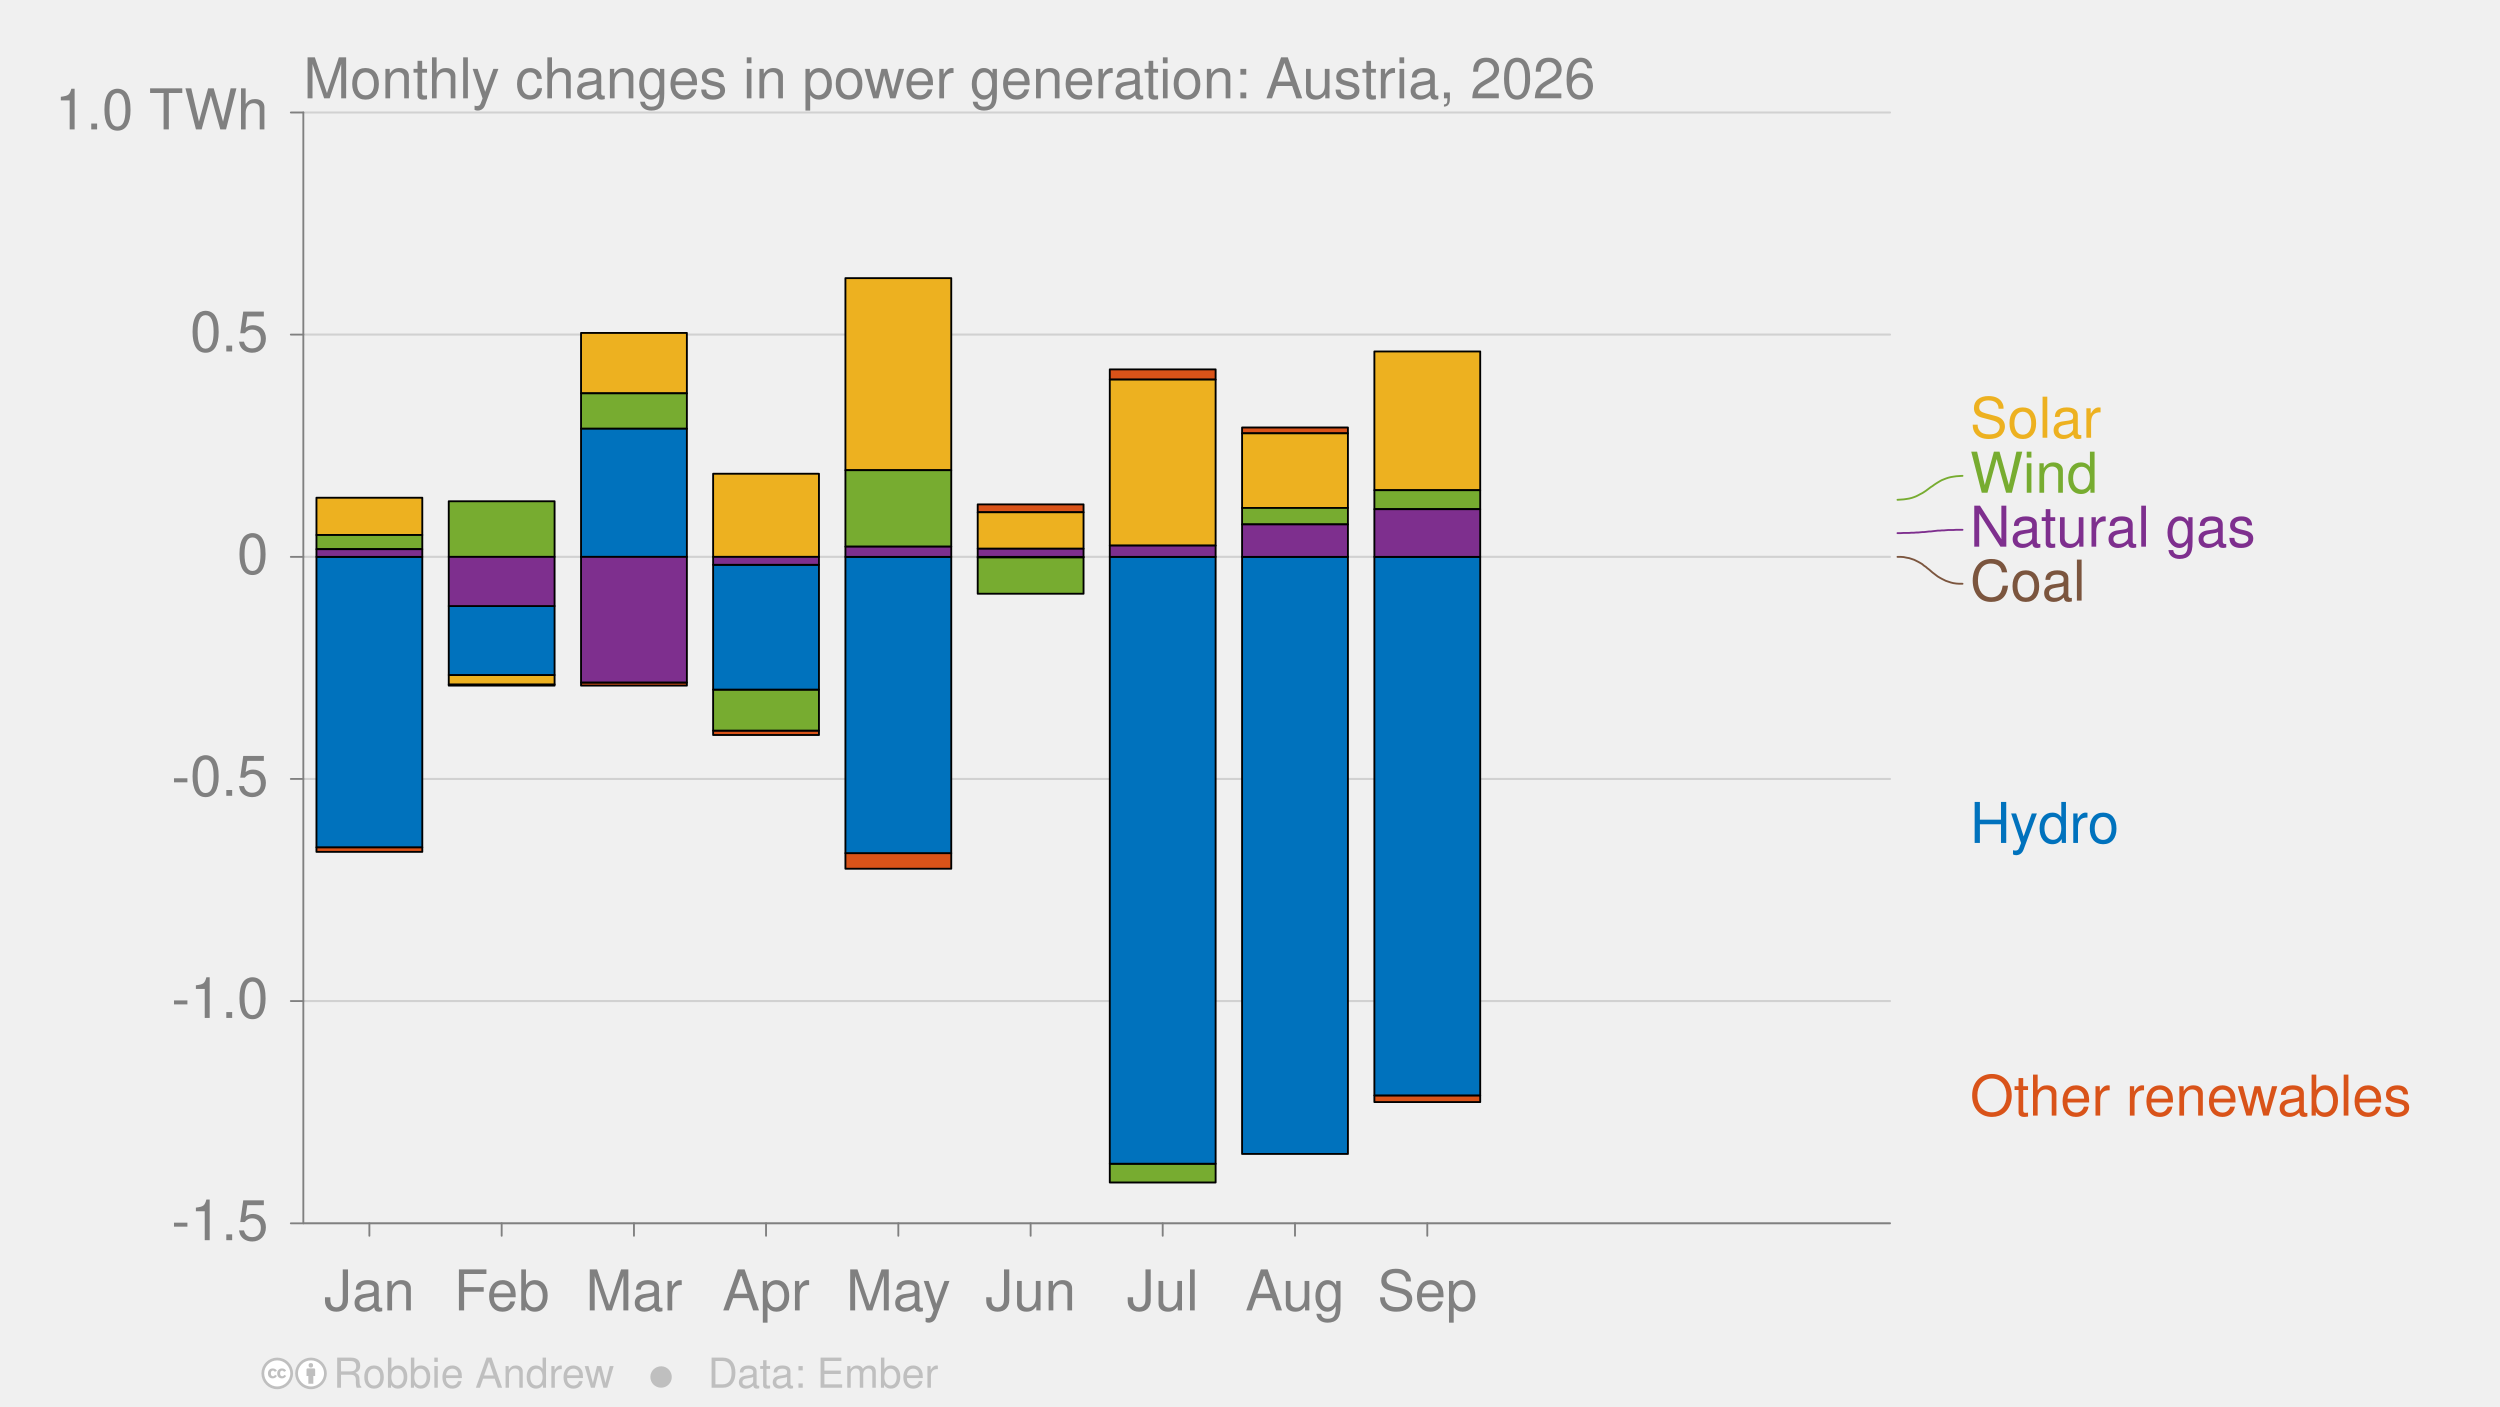
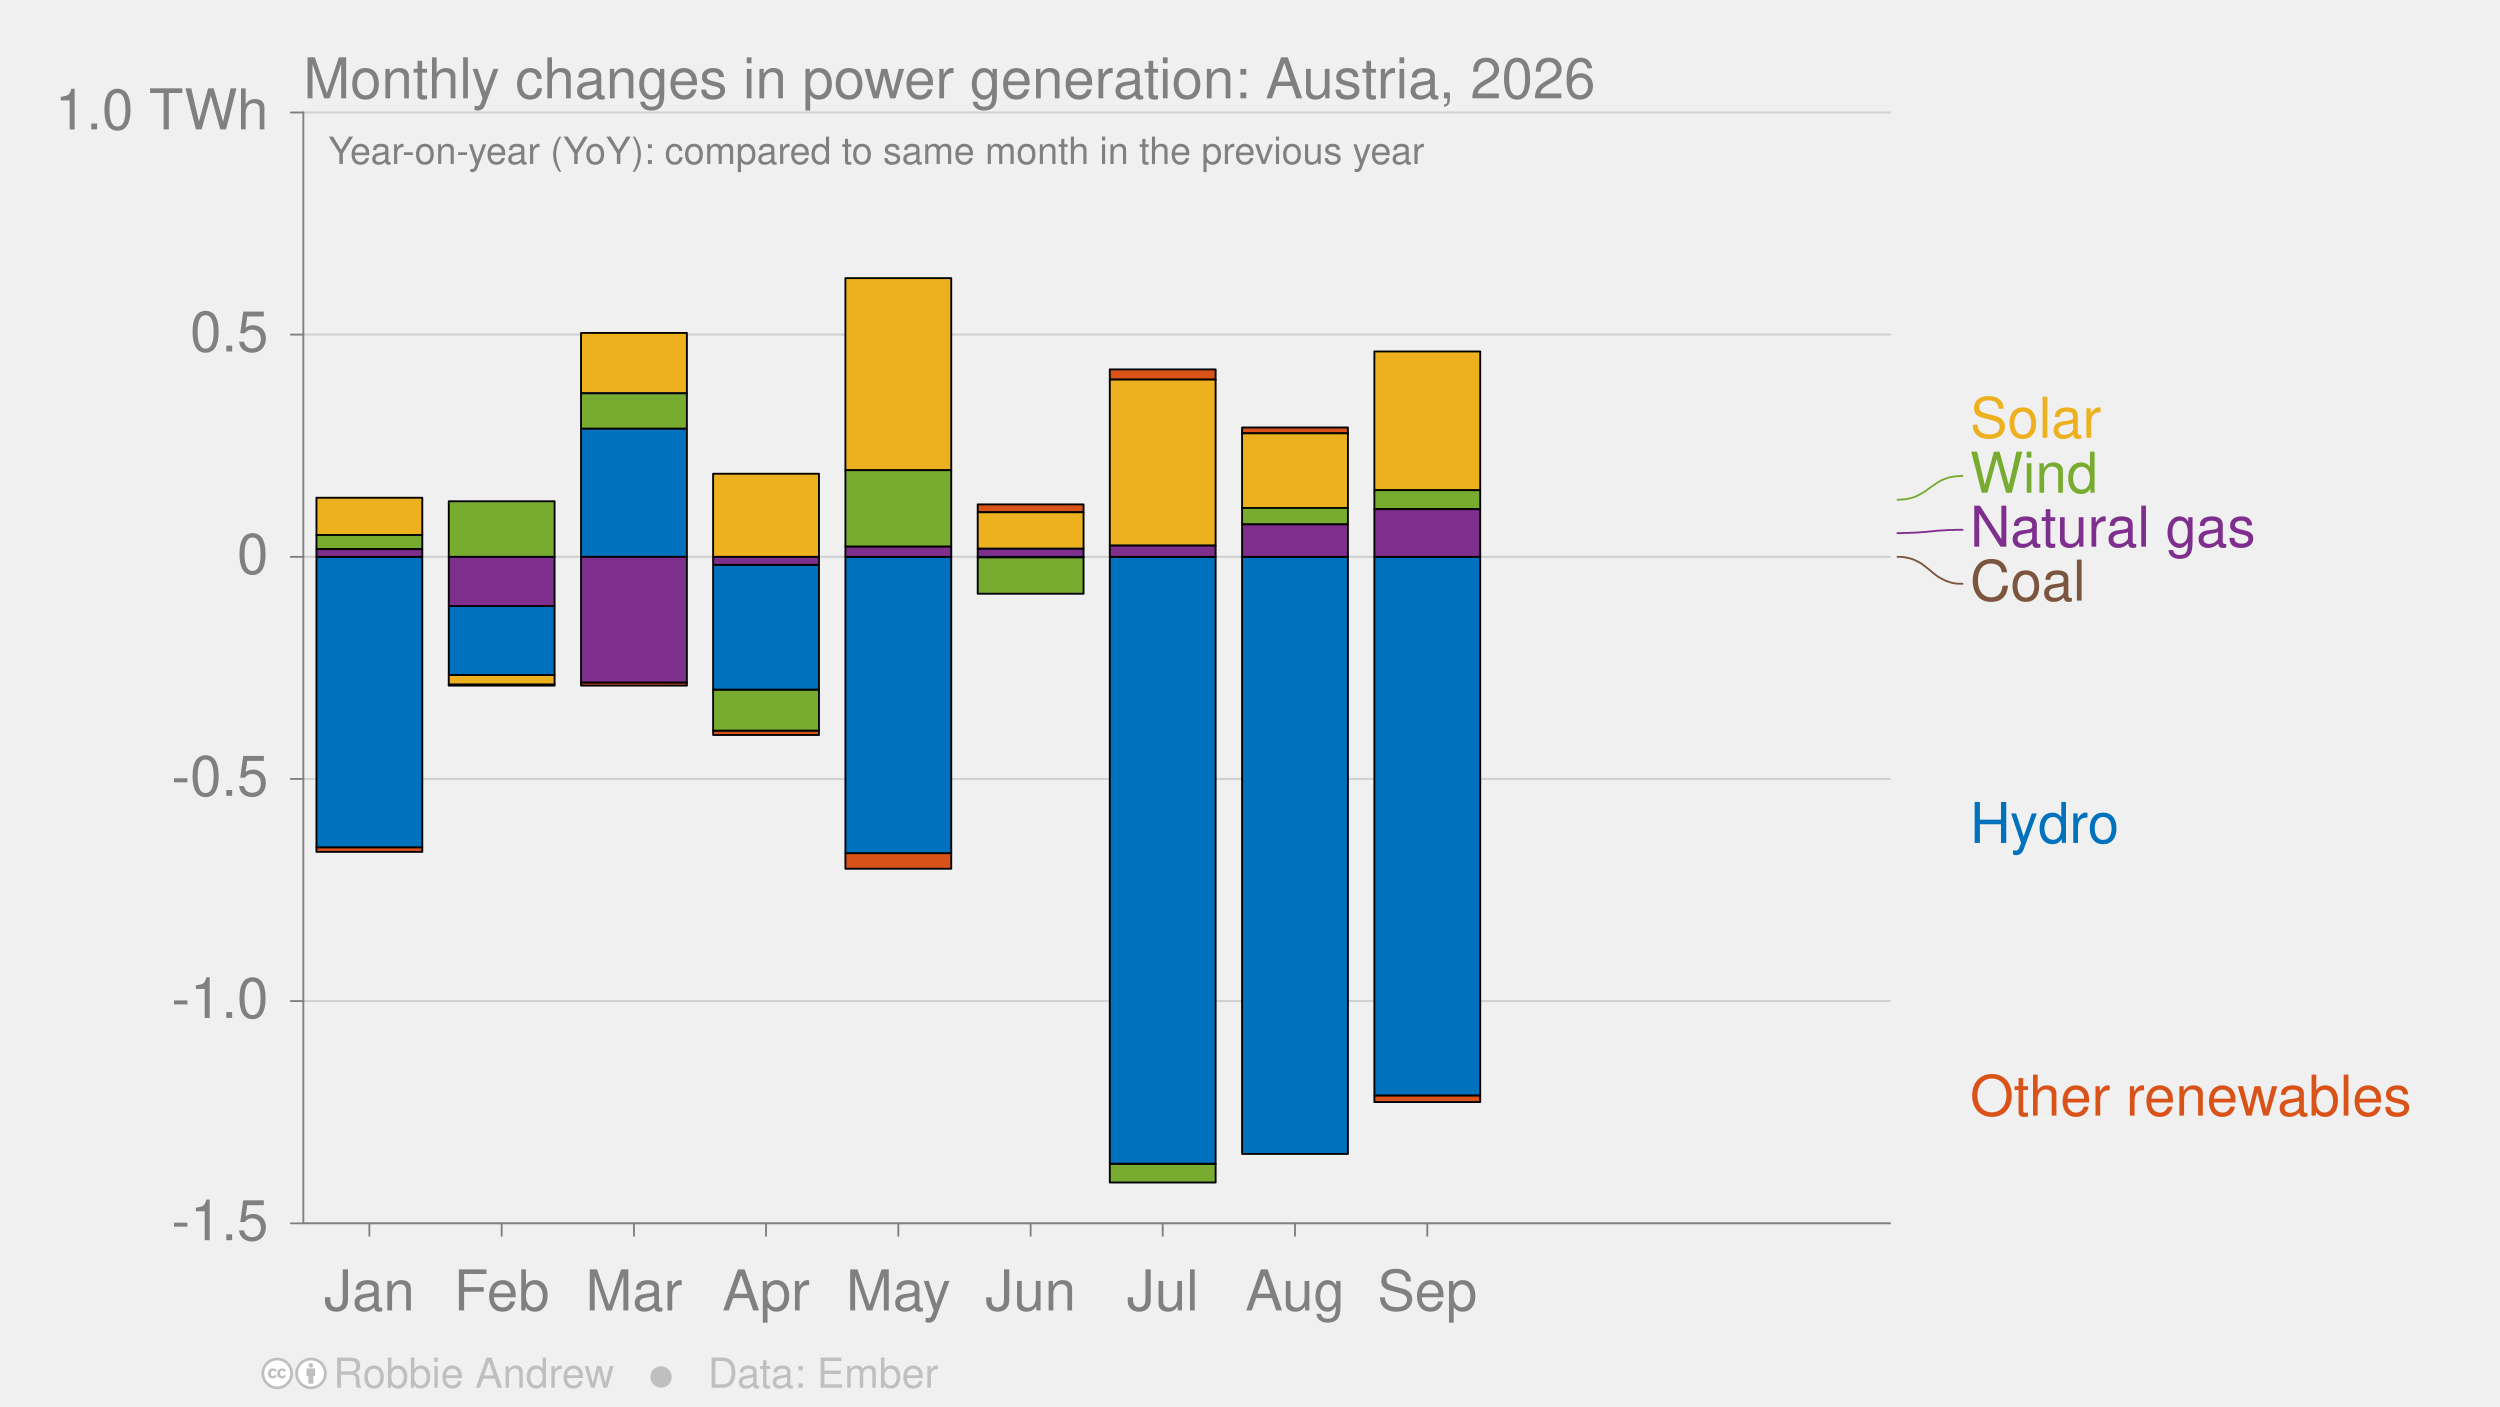
<svg xmlns="http://www.w3.org/2000/svg" xmlns:xlink="http://www.w3.org/1999/xlink" version="1.1" width="100%" height="100%" viewBox="0 0 1200.000 674.916">
  <style type="text/css">
  #main {font-family:Helvetica,Arial,sans-serif; font-size:27.00px;
         fill-opacity:1; fill:#000000; stroke:none; stroke-linejoin:round; stroke-linecap:round; stroke-width:1.00;}
  .marker {stroke-opacity:0;fill-opacity:0;}
  .marker:hover {stroke-opacity:0.5; fill-opacity:1;}
  .ticklabel {font-size:27.00px;fill:#808080;stroke:none;font-family:Helvetica}
  .ytl {text-anchor:end;}
  .dp1 {pointer-events:none;font-size:70%;text-anchor:middle;fill:#000000;}
  .dp2 {pointer-events:none;font-size:70%;text-anchor:middle;fill:#FFFFFF;}
  .numtip {pointer-events:none;}
  .cc {opacity:0.25;}
.dl_fe {background-color:#FDFFDF;display:flex;margin:auto;align-items:center}
.dl_fe_p {font-size:20px;text-align:center;margin:3px}
.dl_el {display:none;pointer-events:none;}
.cc:hover + .dl_el {display:block;}
text:hover + .dl_el {display:block;}
</style>
  <defs>
    <clipPath id="axis_clip">
      <rect x="145.8" y="54.2" width="761.2" height="532.8" />
    </clipPath>
    <path id="line_x" d="M 145.600,0 h 761.600" stroke="#262626" stroke-opacity="0.15" stroke-width="1.00" />
    <path id="tick_y" d="M 145.600,0 h -6.000" stroke="#808080" stroke-width="0.90" />
    <path id="tick_x" d="M 0,587.177 v 6.000" stroke="#808080" stroke-width="0.90" />
  </defs>
  <g id="main">
    <use xlink:href="#line_x" transform="translate(0,587.2)" />
    <use xlink:href="#line_x" transform="translate(0,480.5)" />
    <use xlink:href="#line_x" transform="translate(0,373.9)" />
    <use xlink:href="#line_x" transform="translate(0,267.3)" />
    <use xlink:href="#line_x" transform="translate(0,160.6)" />
    <use xlink:href="#line_x" transform="translate(0,54.0)" />
    <use xlink:href="#tick_y" transform="translate(0,587.2)" />
    <use xlink:href="#tick_y" transform="translate(0,480.5)" />
    <use xlink:href="#tick_y" transform="translate(0,373.9)" />
    <use xlink:href="#tick_y" transform="translate(0,267.3)" />
    <use xlink:href="#tick_y" transform="translate(0,160.6)" />
    <use xlink:href="#tick_y" transform="translate(0,54.0)" />
    <use xlink:href="#tick_x" transform="translate(177.3,0)" />
    <use xlink:href="#tick_x" transform="translate(240.8,0)" />
    <use xlink:href="#tick_x" transform="translate(304.3,0)" />
    <use xlink:href="#tick_x" transform="translate(367.7,0)" />
    <use xlink:href="#tick_x" transform="translate(431.2,0)" />
    <use xlink:href="#tick_x" transform="translate(494.7,0)" />
    <use xlink:href="#tick_x" transform="translate(558.1,0)" />
    <use xlink:href="#tick_x" transform="translate(621.6,0)" />
    <use xlink:href="#tick_x" transform="translate(685.1,0)" />
    <polyline points="145.6,53.993 145.6,587.177 907.2,587.177" stroke="#808080" stroke-width="0.90" fill="none" />
    <text class="ticklabel xtl" transform="translate(177.3,629.0)" text-anchor="middle">Jan</text>
    <text class="ticklabel xtl" transform="translate(240.8,629.0)" text-anchor="middle">Feb</text>
    <text class="ticklabel xtl" transform="translate(304.3,629.0)" text-anchor="middle">Mar</text>
    <text class="ticklabel xtl" transform="translate(367.7,629.0)" text-anchor="middle">Apr</text>
    <text class="ticklabel xtl" transform="translate(431.2,629.0)" text-anchor="middle">May</text>
    <text class="ticklabel xtl" transform="translate(494.7,629.0)" text-anchor="middle">Jun</text>
    <text class="ticklabel xtl" transform="translate(558.1,629.0)" text-anchor="middle">Jul</text>
    <text class="ticklabel xtl" transform="translate(621.6,629.0)" text-anchor="middle">Aug</text>
    <text class="ticklabel xtl" transform="translate(685.1,629.0)" text-anchor="middle">Sep</text>
    <text class="ticklabel ytl" transform="translate(128.8,595.3)">-1.5</text>
    <text class="ticklabel ytl" transform="translate(128.8,488.6)">-1.0</text>
    <text class="ticklabel ytl" transform="translate(128.8,382.0)">-0.5</text>
    <text class="ticklabel ytl" transform="translate(128.8,275.4)">0</text>
    <text class="ticklabel ytl" transform="translate(128.8,168.7)">0.5</text>
    <text class="ticklabel ytl" transform="translate(128.8,62.1)">1.0 TWh</text>
    <g stroke="#000" stroke-width="0.90" fill="#808080" clip-path="url(#axis_clip)">
</g>
    <g stroke="#000" stroke-width="0.90" fill="#4DBEEE" clip-path="url(#axis_clip)">
</g>
    <g stroke="#000" stroke-width="0.90" fill="#D95319" clip-path="url(#axis_clip)">
      <polygon class="pl" points="151.9,408.9 151.9,406.7 202.7,406.7 202.7,408.9 151.9,408.9" />
      <polygon class="pl" points="215.4,329.1 215.4,328.5 266.2,328.5 266.2,329.1 215.4,329.1" />
      <polygon class="pl" points="278.9,329.1 278.9,327.6 329.7,327.6 329.7,329.1 278.9,329.1" />
      <polygon class="pl" points="342.3,352.8 342.3,350.7 393.1,350.7 393.1,352.8 342.3,352.8" />
      <polygon class="pl" points="405.8,417.0 405.8,409.5 456.6,409.5 456.6,417.0 405.8,417.0" />
      <polygon class="pl" points="469.3,242.1 469.3,245.9 520.1,245.9 520.1,242.1 469.3,242.1" />
      <polygon class="pl" points="532.7,177.3 532.7,182.2 583.5,182.2 583.5,177.3 532.7,177.3" />
      <polygon class="pl" points="596.2,205.2 596.2,208.0 647.0,208.0 647.0,205.2 596.2,205.2" />
      <polygon class="pl" points="659.7,529.0 659.7,525.8 710.5,525.8 710.5,529.0 659.7,529.0" />
    </g>
    <g stroke="#000" stroke-width="0.90" fill="#EDB120" clip-path="url(#axis_clip)">
      <polygon class="pl" points="151.9,238.9 151.9,256.8 202.7,256.8 202.7,238.9 151.9,238.9" />
      <polygon class="pl" points="215.4,328.5 215.4,324.0 266.2,324.0 266.2,328.5 215.4,328.5" />
      <polygon class="pl" points="278.9,159.8 278.9,188.8 329.7,188.8 329.7,159.8 278.9,159.8" />
      <polygon class="pl" points="342.3,227.4 342.3,267.3 393.1,267.3 393.1,227.4 342.3,227.4" />
      <polygon class="pl" points="405.8,133.5 405.8,225.7 456.6,225.7 456.6,133.5 405.8,133.5" />
      <polygon class="pl" points="469.3,245.9 469.3,263.4 520.1,263.4 520.1,245.9 469.3,245.9" />
      <polygon class="pl" points="532.7,182.2 532.7,261.9 583.5,261.9 583.5,182.2 532.7,182.2" />
      <polygon class="pl" points="596.2,208.0 596.2,243.8 647.0,243.8 647.0,208.0 596.2,208.0" />
      <polygon class="pl" points="659.7,168.7 659.7,235.3 710.5,235.3 710.5,168.7 659.7,168.7" />
    </g>
    <g stroke="#000" stroke-width="0.90" fill="#77AC30" clip-path="url(#axis_clip)">
      <polygon class="pl" points="151.9,256.8 151.9,263.6 202.7,263.6 202.7,256.8 151.9,256.8" />
      <polygon class="pl" points="215.4,240.6 215.4,267.3 266.2,267.3 266.2,240.6 215.4,240.6" />
      <polygon class="pl" points="278.9,188.8 278.9,205.8 329.7,205.8 329.7,188.8 278.9,188.8" />
      <polygon class="pl" points="342.3,350.7 342.3,331.0 393.1,331.0 393.1,350.7 342.3,350.7" />
      <polygon class="pl" points="405.8,225.7 405.8,262.4 456.6,262.4 456.6,225.7 405.8,225.7" />
      <polygon class="pl" points="469.3,285.0 469.3,267.5 520.1,267.5 520.1,285.0 469.3,285.0" />
      <polygon class="pl" points="532.7,567.6 532.7,558.6 583.5,558.6 583.5,567.6 532.7,567.6" />
      <polygon class="pl" points="596.2,243.8 596.2,251.7 647.0,251.7 647.0,243.8 596.2,243.8" />
      <polygon class="pl" points="659.7,235.3 659.7,244.4 710.5,244.4 710.5,235.3 659.7,235.3" />
    </g>
    <g stroke="#000" stroke-width="0.90" fill="#0072BD" clip-path="url(#axis_clip)">
      <polygon class="pl" points="151.9,406.7 151.9,267.3 202.7,267.3 202.7,406.7 151.9,406.7" />
      <polygon class="pl" points="215.4,324.0 215.4,290.9 266.2,290.9 266.2,324.0 215.4,324.0" />
      <polygon class="pl" points="278.9,205.8 278.9,267.3 329.7,267.3 329.7,205.8 278.9,205.8" />
      <polygon class="pl" points="342.3,331.0 342.3,271.1 393.1,271.1 393.1,331.0 342.3,331.0" />
      <polygon class="pl" points="405.8,409.5 405.8,267.3 456.6,267.3 456.6,409.5 405.8,409.5" />
      <polygon class="pl" points="469.3,267.5 469.3,267.3 520.1,267.3 520.1,267.5 469.3,267.5" />
      <polygon class="pl" points="532.7,558.6 532.7,267.3 583.5,267.3 583.5,558.6 532.7,558.6" />
      <polygon class="pl" points="596.2,553.9 596.2,267.3 647.0,267.3 647.0,553.9 596.2,553.9" />
      <polygon class="pl" points="659.7,525.8 659.7,267.3 710.5,267.3 710.5,525.8 659.7,525.8" />
    </g>
    <g stroke="#000" stroke-width="0.90" fill="#7E2F8E" clip-path="url(#axis_clip)">
      <polygon class="pl" points="151.9,263.6 151.9,267.3 202.7,267.3 202.7,263.6 151.9,263.6" />
      <polygon class="pl" points="215.4,290.9 215.4,267.3 266.2,267.3 266.2,290.9 215.4,290.9" />
      <polygon class="pl" points="278.9,327.6 278.9,267.3 329.7,267.3 329.7,327.6 278.9,327.6" />
      <polygon class="pl" points="342.3,271.1 342.3,267.3 393.1,267.3 393.1,271.1 342.3,271.1" />
      <polygon class="pl" points="405.8,262.4 405.8,267.3 456.6,267.3 456.6,262.4 405.8,262.4" />
      <polygon class="pl" points="469.3,263.4 469.3,267.3 520.1,267.3 520.1,263.4 469.3,263.4" />
      <polygon class="pl" points="532.7,261.9 532.7,267.3 583.5,267.3 583.5,261.9 532.7,261.9" />
      <polygon class="pl" points="596.2,251.7 596.2,267.3 647.0,267.3 647.0,251.7 596.2,251.7" />
      <polygon class="pl" points="659.7,244.4 659.7,267.3 710.5,267.3 710.5,244.4 659.7,244.4" />
    </g>
    <g stroke="#000" stroke-width="0.90" fill="#7B553E" clip-path="url(#axis_clip)">
</g>
    <text transform="translate(945.6,280.2)" dy="8.1" font-size="27.00" fill="#7B553E" stroke="none">Coal</text>
    <text transform="translate(945.6,254.3)" dy="8.1" font-size="27.00" fill="#7E2F8E" stroke="none">Natural gas</text>
    <text transform="translate(945.6,396.5)" dy="8.1" font-size="27.00" fill="#0072BD" stroke="none">Hydro</text>
    <text transform="translate(945.6,228.4)" dy="8.1" font-size="27.00" fill="#77AC30" stroke="none">Wind</text>
    <text transform="translate(945.6,202.0)" dy="8.1" font-size="27.00" fill="#EDB120" stroke="none">Solar</text>
    <text transform="translate(945.6,527.4)" dy="8.1" font-size="27.00" fill="#D95319" stroke="none">Other renewables</text>
    <polyline class="pl" points="910.8,267.3 912.4,267.3 913.8,267.4 915.2,267.7 916.4,267.9 917.6,268.3 918.8,268.7 919.8,269.2 920.8,269.7 921.7,270.2 922.7,270.8 923.5,271.5 924.4,272.1 925.2,272.8 926.0,273.4 926.8,274.1 927.6,274.8 928.4,275.4 929.3,276.1 930.1,276.7 931.1,277.3 932.0,277.8 933.0,278.3 934.0,278.8 935.2,279.2 936.4,279.6 937.6,279.9 939.0,280.1 940.4,280.2 942.0,280.2" stroke="#7B553E" stroke-width="0.90" stroke-opacity="1.00" fill="none" />
    <polyline class="pl" points="910.8,255.9 912.4,255.9 913.8,255.8 915.2,255.8 916.4,255.8 917.6,255.7 918.8,255.7 919.8,255.6 920.8,255.6 921.7,255.5 922.7,255.4 923.5,255.4 924.4,255.3 925.2,255.2 926.0,255.1 926.8,255.1 927.6,255.0 928.4,254.9 929.3,254.8 930.1,254.7 931.1,254.7 932.0,254.6 933.0,254.6 934.0,254.5 935.2,254.4 936.4,254.4 937.6,254.4 939.0,254.3 940.4,254.3 942.0,254.3" stroke="#7E2F8E" stroke-width="0.90" stroke-opacity="1.00" fill="none" />
    <polyline class="pl" points="910.8,239.9 912.4,239.8 913.8,239.7 915.2,239.5 916.4,239.3 917.6,239.0 918.8,238.6 919.8,238.2 920.8,237.7 921.7,237.2 922.7,236.7 923.5,236.2 924.4,235.6 925.2,235.0 926.0,234.4 926.8,233.8 927.6,233.3 928.4,232.7 929.3,232.1 930.1,231.6 931.1,231.0 932.0,230.5 933.0,230.1 934.0,229.7 935.2,229.3 936.4,229.0 937.6,228.8 939.0,228.6 940.4,228.5 942.0,228.4" stroke="#77AC30" stroke-width="0.90" stroke-opacity="1.00" fill="none" />
    <text transform="translate(145.6,47.2)" dy="0.0" font-size="27.00" fill="#808080" stroke="none">Monthly changes in power generation: Austria, 2026</text>
+     <text transform="translate(157.6,60.7)" dy="18.0" font-size="18.00" fill="#808080" stroke="none">Year-on-year (YoY): compared to same month in the previous year</text>
    <text transform="translate(160.0,666.1)" font-size="19.80" font-family="Helvetica" fill="#BFBFBF" stroke="none" xml:space="preserve">Robbie Andrew   ●   Data: Ember</text>
    <g>
      <rect x="123.0" y="651.4" width="34" height="17" fill="#FFF" stroke="none" opacity="0.01" />
      <g transform="translate(124.0,652.4) scale(0.24)">
        <g>
          <circle fill="#FFF" cx="37.79" cy="28.5" r="28.84" />
          <circle fill="none" cx="37.79" cy="28.5" r="28.84" stroke="#BFBFBF" stroke-width="5.5" />
          <path fill="#BFBFBF" d="M37.16,23.19 l-4.29,2.23c-0.458-0.951-1.02-1.62-1.69-2c-0.667-0.38-1.29-0.571-1.86-0.571c-2.86,0-4.29,1.89-4.29,5.66 c0,1.71,0.36,3.08,1.09,4.11c0.724,1.03,1.79,1.54,3.2,1.54c1.87,0,3.18-0.915,3.94-2.74l3.94,2 c-0.838,1.56-2,2.79-3.49,3.69c-1.48,0.896-3.12,1.34-4.91,1.34c-2.86,0-5.16-0.875-6.92-2.63 c-1.75-1.75-2.63-4.19-2.63-7.31c0-3.05,0.886-5.47,2.66-7.26c1.77-1.79,4.01-2.69,6.72-2.69 C32.6,18.56,35.44,20.1,37.16,23.19z               M55.61,23.19l-4.23,2.23c-0.457-0.951-1.02-1.62-1.69-2 c-0.668-0.38-1.31-0.571-1.91-0.571c-2.86,0-4.29,1.89-4.29,5.66c0,1.71,0.363,3.08,1.09,4.11 c0.723,1.03,1.79,1.54,3.2,1.54c1.87,0,3.18-0.915,3.94-2.74l4,2c-0.875,1.56-2.06,2.79-3.54,3.69 c-1.49,0.9-3.11,1.34-4.86,1.34c-2.9,0-5.21-0.875-6.94-2.63c-1.74-1.75-2.6-4.19-2.6-7.31 c0-3.05,0.885-5.47,2.66-7.26c1.77-1.79,4.01-2.69,6.71-2.69C51.12,18.56,53.944,20.1,55.61,23.19z" />
        </g>
      </g>
      <g transform="translate(140.2,652.4) scale(0.24)">
        <g>
          <circle fill="#FFF" cx="37.79" cy="28.5" r="28.84" />
          <circle fill="none" cx="37.79" cy="28.5" r="28.84" stroke="#BFBFBF" stroke-width="5.5" />
          <path fill="#BFBFBF" d="M46.129,20.557v13.085h-3.656v15.542h-9.944V33.643h-3.656V20.557 c0-0.572,0.2-1.057,0.599-1.457c0.401-0.399,0.887-0.6,1.457-0.6h13.144c0.533,0,1.01,0.2,1.428,0.6 C45.918,19.5,46.129,19.986,46.129,20.557z               M33.042,12.329c0-3.008,1.485-4.514,4.458-4.514s4.457,1.504,4.457,4.514 c0,2.971-1.486,4.457-4.457,4.457S33.042,15.3,33.042,12.329z" />
        </g>
      </g>
    </g>
  </g>
</svg>
